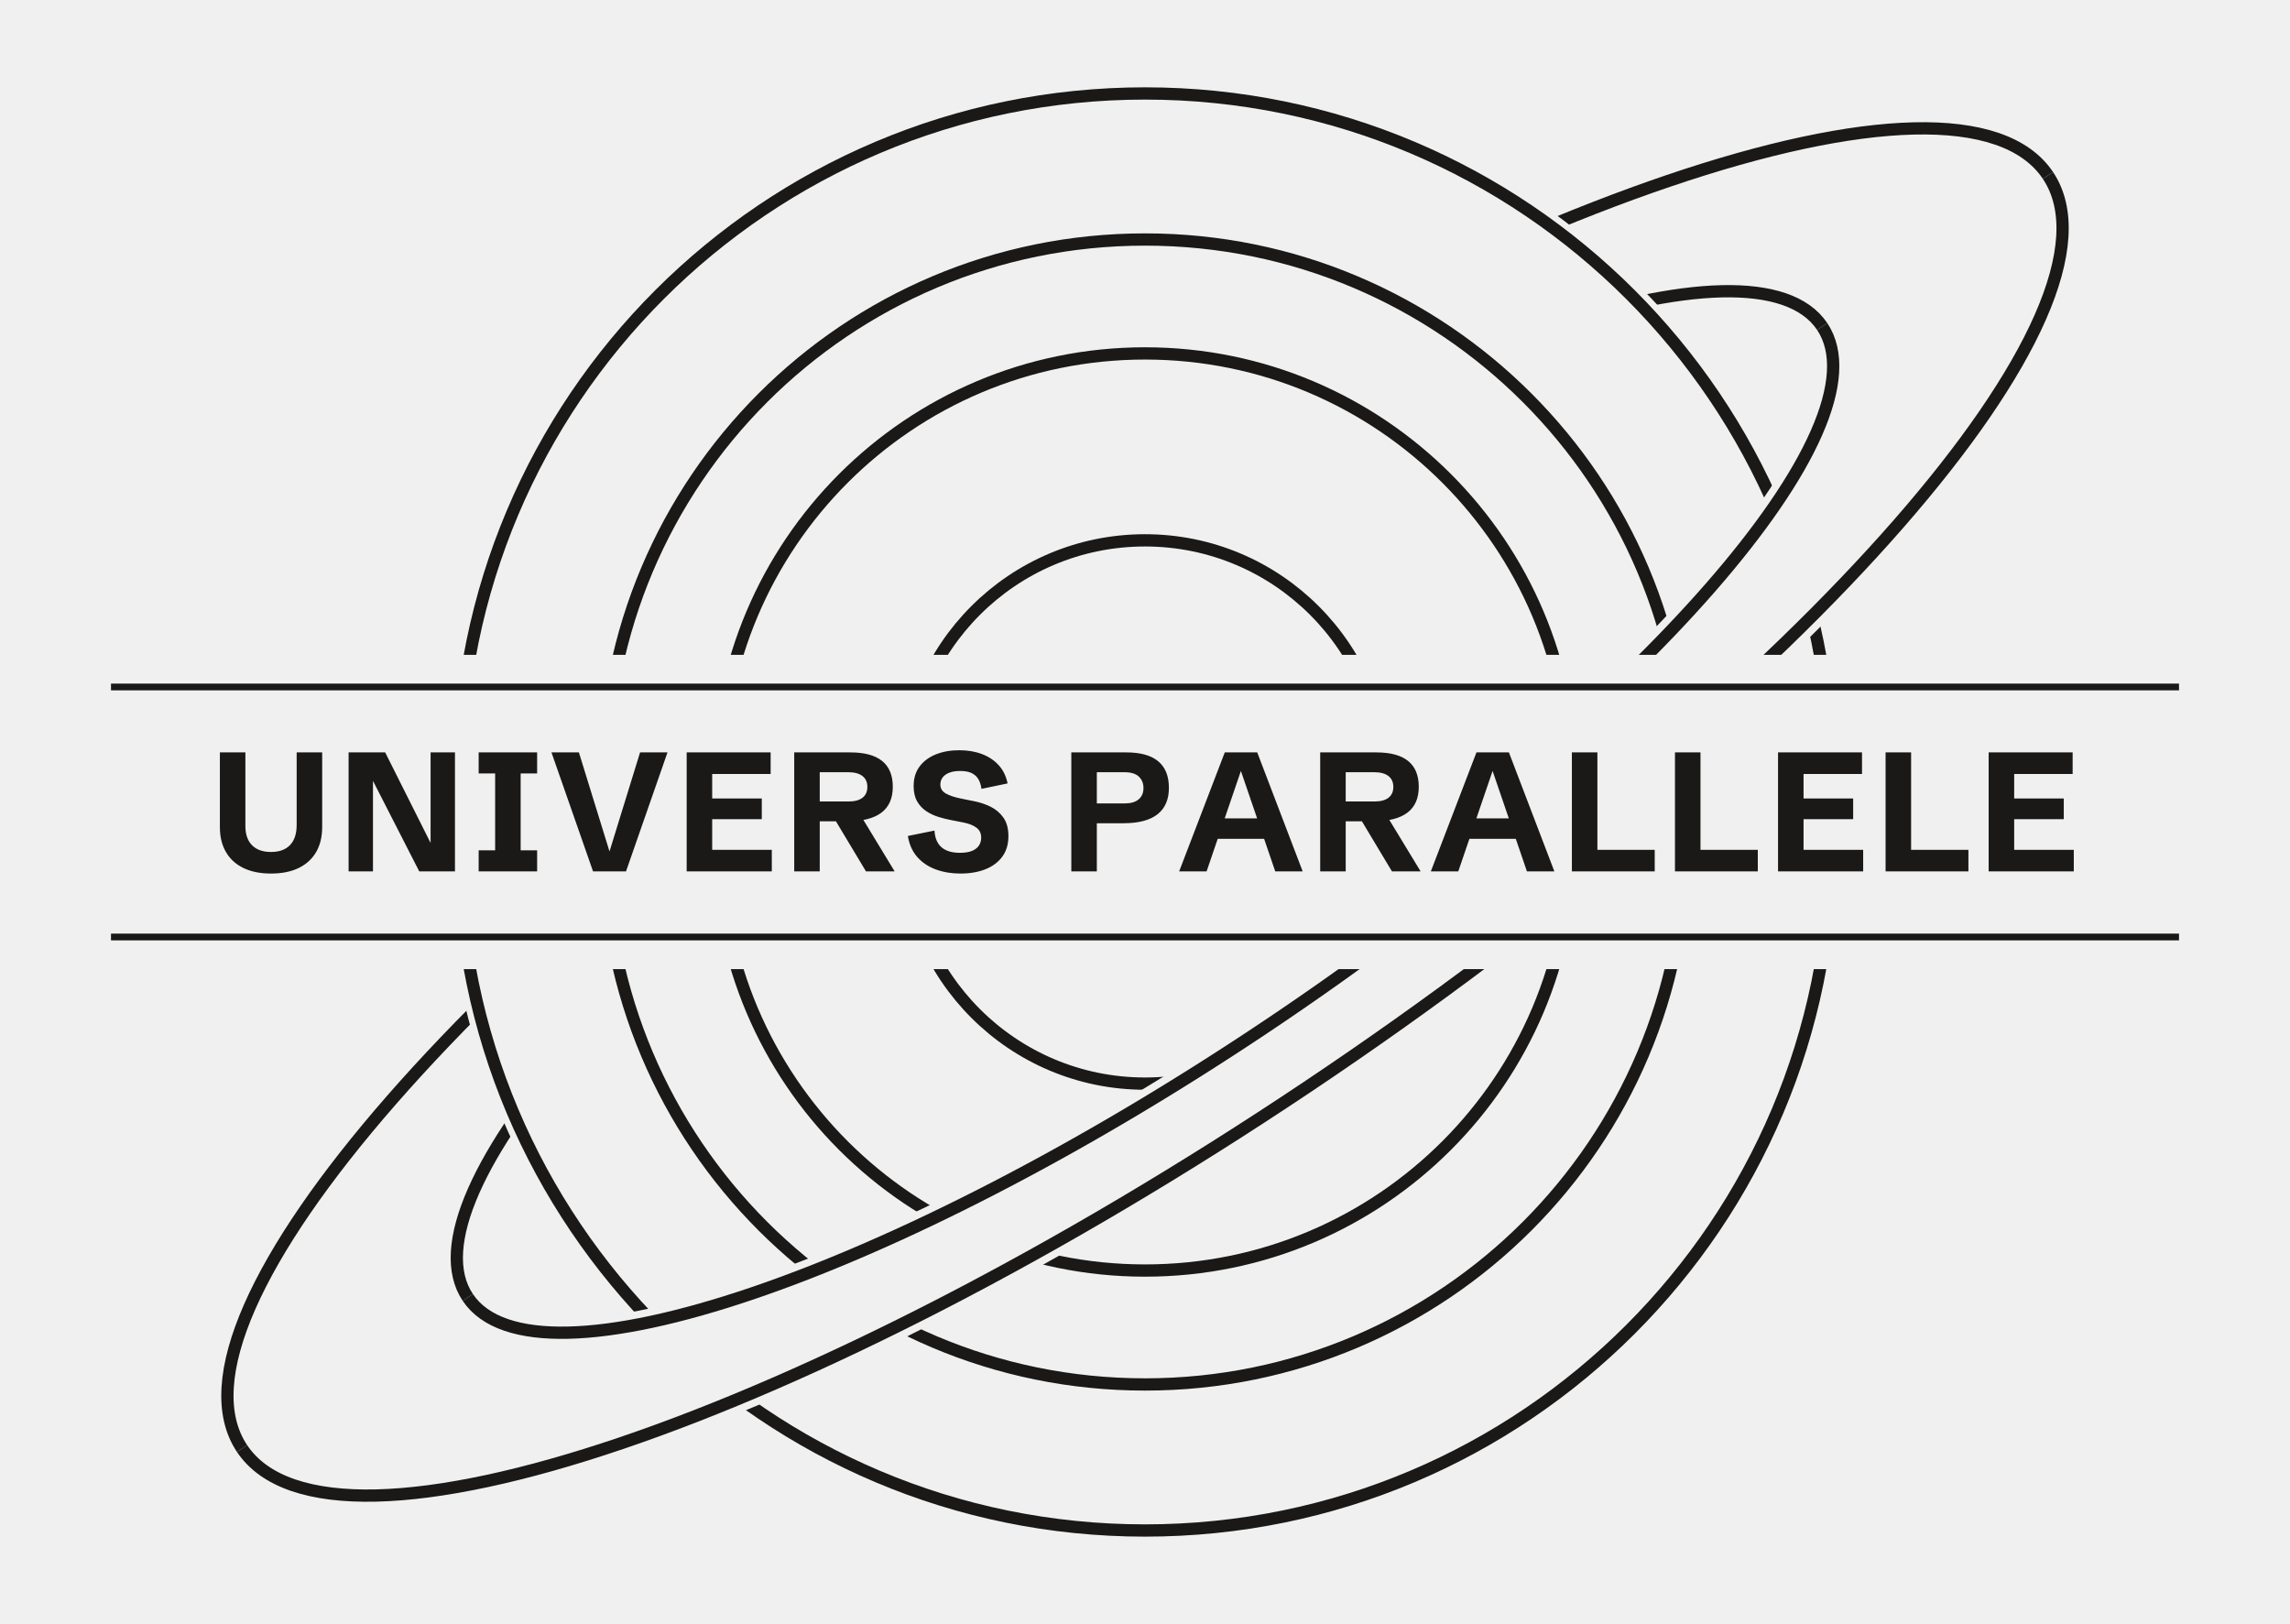
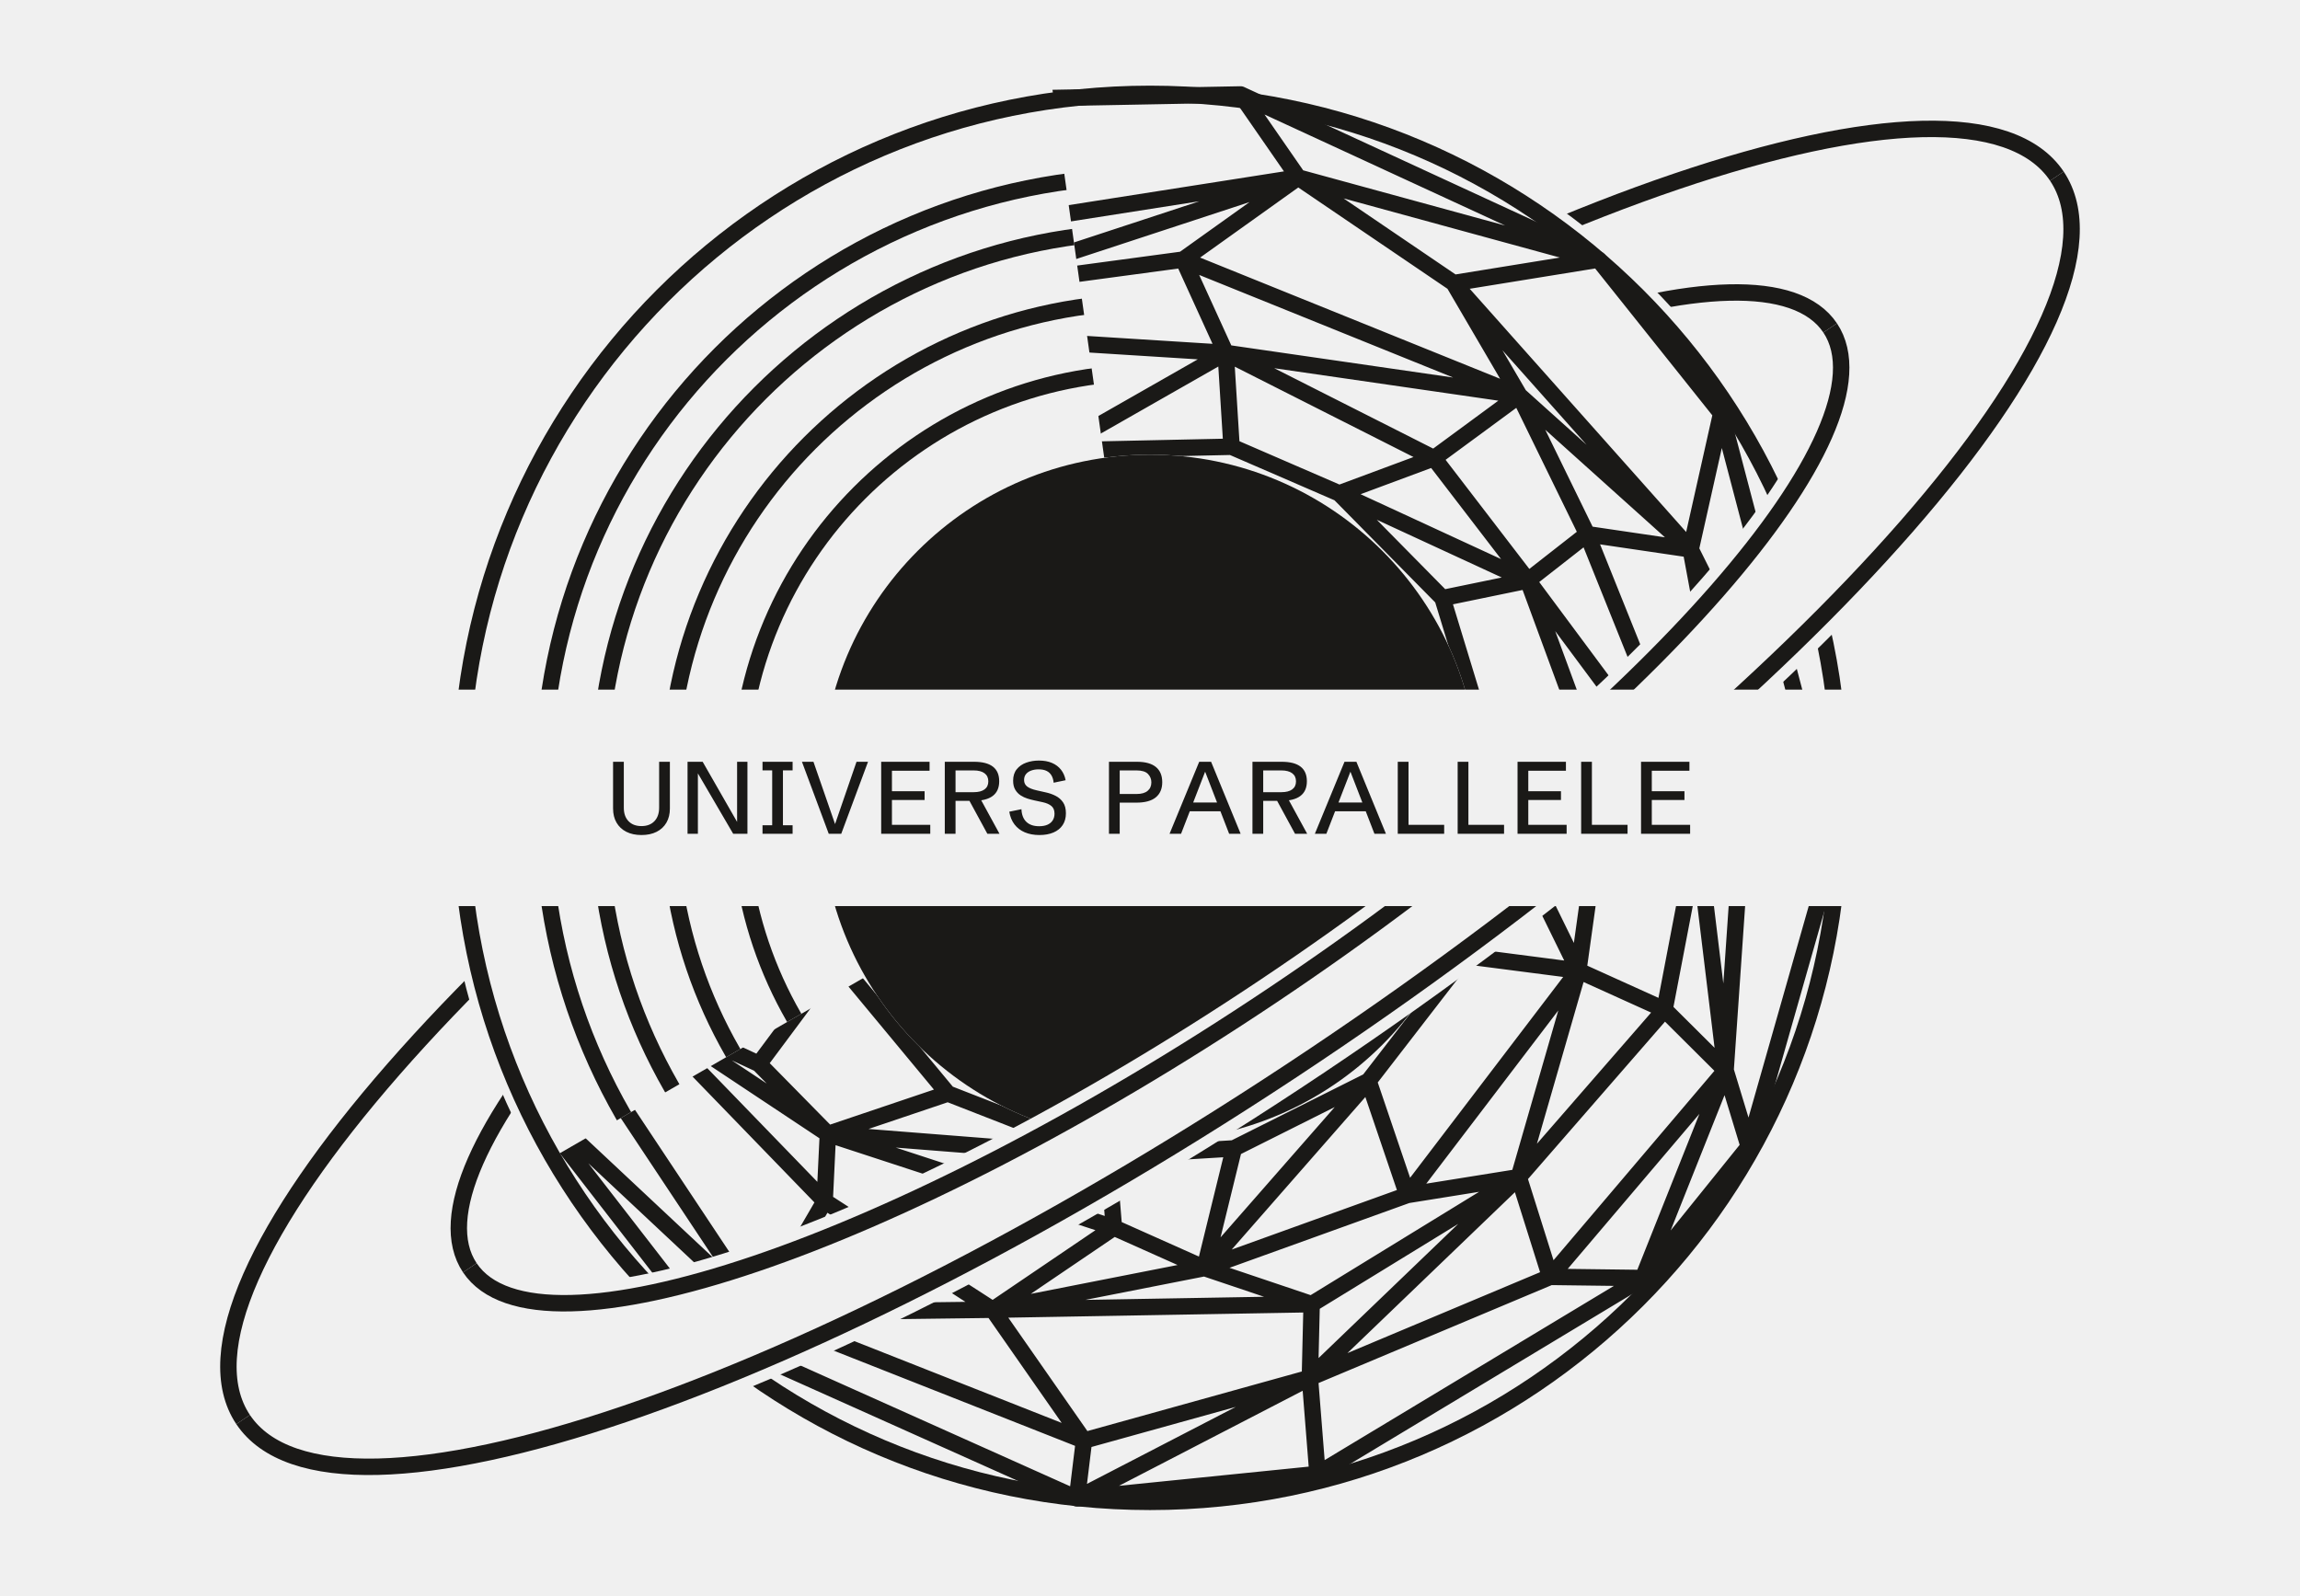
- <svg xmlns="http://www.w3.org/2000/svg" viewBox="-392 -278 784 556" width="784" height="556" role="img" aria-label="Univers Parallele">
+ <svg xmlns="http://www.w3.org/2000/svg" viewBox="-392 -272 784 544" width="784" height="544" role="img" aria-label="Univers Parallele">
  <defs>
    <clipPath id="u7s-avant">
      <rect x="-500" y="0" width="1000" height="300" />
    </clipPath>
-     <clipPath id="u7s-disque">
-       <circle r="235.0" />
-     </clipPath>
    <clipPath id="u7s-arriere">
      <rect x="-500" y="-300" width="1000" height="300" />
    </clipPath>
+     <clipPath id="u7s-disque">
+       <circle r="235" />
+     </clipPath>
    <mask id="u7s-hors-disque" maskUnits="userSpaceOnUse" x="-600" y="-600" width="1200" height="1200">
      <rect x="-600" y="-600" width="1200" height="1200" fill="#fff" />
-       <circle r="239.2" fill="#000" />
+       <circle r="240.6" fill="#000" />
    </mask>
    <mask id="u7s-sous-anneau" maskUnits="userSpaceOnUse" x="-600" y="-600" width="1200" height="1200">
      <rect x="-600" y="-600" width="1200" height="1200" fill="#fff" />
      <g>
        <g transform="rotate(-33.8)">
          <g clip-path="url(#u7s-avant)">
-             <path d="M-372 0 A372 100 0 1 0 372 0 A372 100 0 1 0 -372 0Z M-279 0 A279 75 0 1 0 279 0 A279 75 0 1 0 -279 0Z" fill="#000" fill-rule="evenodd" stroke="#000" stroke-width="9.2" />
+             <path d="M-372 0 A372 100 0 1 0 372 0 A372 100 0 1 0 -372 0Z M-279 0 A279 75 0 1 0 279 0 A279 75 0 1 0 -279 0Z" fill="#000" fill-rule="evenodd" stroke="#000" stroke-width="13.4" />
          </g>
        </g>
      </g>
    </mask>
+     <mask id="u7s-intact" maskUnits="userSpaceOnUse" x="-600" y="-600" width="1200" height="1200">
+       <path d="M0.0 0.0 L-346.4 200.0 L-361.5 171.2 L-374.3 141.2 L-384.5 110.3 L-392.2 78.6 L-397.3 46.4 L-399.8 14.0 L-399.6 -18.6 L-396.7 -51.1 L-391.3 -83.2 L-383.2 -114.7 L-372.6 -145.5 L-359.5 -175.3 L-344.1 -204.0 L-326.3 -231.3 L-306.4 -257.1 L-284.5 -281.2 L-260.7 -303.4 L-235.1 -323.6 L-208.0 -341.7 L-179.5 -357.5 L-149.8 -370.9 L-119.2 -381.8 L-87.7 -390.3 L-55.7 -396.1Z" fill="#fff" />
+     </mask>
+     <mask id="u7s-casse" maskUnits="userSpaceOnUse" x="-600" y="-600" width="1200" height="1200">
+       <rect x="-600" y="-600" width="1200" height="1200" fill="#fff" />
+       <path d="M0.0 0.0 L-346.4 200.0 L-361.5 171.2 L-374.3 141.2 L-384.5 110.3 L-392.2 78.6 L-397.3 46.4 L-399.8 14.0 L-399.6 -18.6 L-396.7 -51.1 L-391.3 -83.2 L-383.2 -114.7 L-372.6 -145.5 L-359.5 -175.3 L-344.1 -204.0 L-326.3 -231.3 L-306.4 -257.1 L-284.5 -281.2 L-260.7 -303.4 L-235.1 -323.6 L-208.0 -341.7 L-179.5 -357.5 L-149.8 -370.9 L-119.2 -381.8 L-87.7 -390.3 L-55.7 -396.1Z" fill="#000" />
+       <circle r="112" fill="#000" />
+     </mask>
    <mask id="u7-haut" maskUnits="userSpaceOnUse" x="-900" y="-900" width="1800" height="1800">
      <g fill="#fff">
-         <rect x="-900" y="-900" width="1800" height="857.2" />
+         <rect x="-900" y="-900" width="1800" height="868.1" />
      </g>
    </mask>
    <mask id="u7-bas" maskUnits="userSpaceOnUse" x="-900" y="-900" width="1800" height="1800">
      <g fill="#fff">
-         <rect x="-900" y="42.8" width="1800" height="857.2" />
+         <rect x="-900" y="31.9" width="1800" height="868.1" />
      </g>
    </mask>
  </defs>
-   <g transform="translate(0 -11)">
+   <g transform="translate(0 -5)">
    <g mask="url(#u7-haut)">
-       <g fill="none" stroke="#1A1917" stroke-width="4.2">
+       <g fill="none" stroke="#1A1917" stroke-width="5.6">
        <g mask="url(#u7s-sous-anneau)">
          <circle r="235" />
-           <circle r="185" />
-           <circle r="146" />
-           <circle r="82" />
-           <circle r="16" />
+           <g mask="url(#u7s-intact)">
+             <circle r="207" />
+             <circle r="188" />
+             <circle r="164" />
+             <circle r="140" />
+           </g>
+           <g mask="url(#u7s-casse)" stroke-linejoin="round" stroke-linecap="round">
+             <path d="M-32.6 -113.4L27.8 -114.7M-32.6 -113.4L-47.4 -151.3M-32.6 -113.4L25.8 -146.7M27.8 -114.7L64.5 -98.8M27.8 -114.7L25.8 -146.7M64.5 -98.8L99.7 -63.1M64.5 -98.8L96.8 -110.8M64.5 -98.8L128.8 -69.1M99.7 -63.1L117.9 -3.4M99.7 -63.1L128.8 -69.1M117.9 -3.4L107.4 48.9M117.9 -3.4L153.7 -1.4M117.9 -3.4L146.0 53.9M107.4 48.9L74.5 91.5M107.4 48.9L146.0 53.9M74.5 91.5L28.6 114.5M74.5 91.5L87.7 130.4M74.5 91.5L18.6 155.3M28.6 114.5L-14.3 117.1M28.6 114.5L18.6 155.3M-14.3 117.1L-68.9 95.8M-14.3 117.1L-12.3 141.5M-14.3 117.1L-109.8 109.6M-68.9 95.8L-106.8 50.1M-68.9 95.8L-109.8 109.6M-106.8 50.1L-133.3 85.7M-47.4 -151.3L25.8 -146.7M-47.4 -151.3L-66.7 -168.0M25.8 -146.7L96.8 -110.8M25.8 -146.7L11.3 -178.5M25.8 -146.7L125.9 -132.2M96.8 -110.8L128.8 -69.1M96.8 -110.8L125.9 -132.2M128.8 -69.1L153.7 -1.4M128.8 -69.1L149.0 -84.9M128.8 -69.1L186.6 8.7M153.7 -1.4L146.0 53.9M153.7 -1.4L186.6 8.7M146.0 53.9L87.7 130.4M146.0 53.9L175.4 67.2M146.0 53.9L125.7 124.3M87.7 130.4L18.6 155.3M87.7 130.4L125.7 124.3M18.6 155.3L-12.3 141.5M18.6 155.3L55.1 167.6M18.6 155.3L-53.6 169.5M-12.3 141.5L-109.8 109.6M-12.3 141.5L-53.6 169.5M-109.8 109.6L-133.3 85.7M-109.8 109.6L-110.9 132.5M-109.8 109.6L-175.0 66.3M-133.3 85.7L-175.0 66.3M-66.7 -168.0L11.3 -178.5M-66.7 -168.0L-77.7 -186.4M-66.7 -168.0L50.5 -206.5M11.3 -178.5L125.9 -132.2M11.3 -178.5L50.5 -206.5M125.9 -132.2L149.0 -84.9M125.9 -132.2L103.5 -170.5M125.9 -132.2L184.3 -79.7M149.0 -84.9L186.6 8.7M149.0 -84.9L184.3 -79.7M186.6 8.7L175.4 67.2M186.6 8.7L201.4 12.3M186.6 8.7L196.2 87.9M175.4 67.2L125.7 124.3M175.4 67.2L196.2 87.9M125.7 124.3L55.1 167.6M125.7 124.3L136.4 158.3M125.7 124.3L54.5 192.7M55.1 167.6L-53.6 169.5M55.1 167.6L54.5 192.7M-53.6 169.5L-110.9 132.5M-53.6 169.5L-22.5 214.1M-53.6 169.5L-133.0 170.5M-110.9 132.5L-175.0 66.3M-110.9 132.5L-133.0 170.5M-175.0 66.3L-183.2 94.9M-77.7 -186.4L50.5 -206.5M-77.7 -186.4L-38.1 -233.5M50.5 -206.5L103.5 -170.5M50.5 -206.5L30.9 -234.8M50.5 -206.5L152.9 -178.5M103.5 -170.5L184.3 -79.7M103.5 -170.5L152.9 -178.5M184.3 -79.7L201.4 12.3M184.3 -79.7L194.7 -126.1M184.3 -79.7L232.0 15.9M201.4 12.3L196.2 87.9M201.4 12.3L232.0 15.9M196.2 87.9L136.4 158.3M196.2 87.9L204.1 113.9M196.2 87.9L168.0 158.7M136.4 158.3L54.5 192.7M136.4 158.3L168.0 158.7M54.5 192.7L-22.5 214.1M54.5 192.7L57.1 225.5M54.5 192.7L-24.9 233.8M-22.5 214.1L-133.0 170.5M-22.5 214.1L-24.9 233.8M-133.0 170.5L-183.2 94.9M-133.0 170.5L-149.9 177.8M-133.0 170.5L-215.2 93.5M-183.2 94.9L-215.2 93.5M-38.1 -233.5L30.9 -234.8M30.9 -234.8L152.9 -178.5M152.9 -178.5L194.7 -126.1M194.7 -126.1L232.0 15.9M232.0 15.9L204.1 113.9M204.1 113.9L168.0 158.7M168.0 158.7L57.1 225.5M57.1 225.5L-24.9 233.8M-24.9 233.8L-149.9 177.8M-149.9 177.8L-215.2 93.5" />
+           </g>
+           <circle r="112" fill="#1A1917" stroke="none" />
        </g>
        <g mask="url(#u7s-hors-disque)">
          <g>
            <g transform="rotate(-33.8)">
              <g clip-path="url(#u7s-arriere)">
                <path d="M-372 0 A372 100 0 1 0 372 0 A372 100 0 1 0 -372 0Z" />
                <path d="M-279 0 A279 75 0 1 0 279 0 A279 75 0 1 0 -279 0Z" />
              </g>
            </g>
          </g>
        </g>
        <g>
          <g transform="rotate(-33.8)">
            <g clip-path="url(#u7s-avant)">
              <path d="M-372 0 A372 100 0 1 0 372 0 A372 100 0 1 0 -372 0Z" />
              <path d="M-279 0 A279 75 0 1 0 279 0 A279 75 0 1 0 -279 0Z" />
            </g>
          </g>
        </g>
      </g>
    </g>
  </g>
-   <g transform="translate(0 11)">
+   <g transform="translate(0 5)">
    <g mask="url(#u7-bas)">
-       <g fill="none" stroke="#1A1917" stroke-width="4.2">
+       <g fill="none" stroke="#1A1917" stroke-width="5.6">
        <g mask="url(#u7s-sous-anneau)">
          <circle r="235" />
-           <circle r="185" />
-           <circle r="146" />
-           <circle r="82" />
-           <circle r="16" />
+           <g mask="url(#u7s-intact)">
+             <circle r="207" />
+             <circle r="188" />
+             <circle r="164" />
+             <circle r="140" />
+           </g>
+           <g mask="url(#u7s-casse)" stroke-linejoin="round" stroke-linecap="round">
+             <path d="M-32.6 -113.4L27.8 -114.7M-32.6 -113.4L-47.4 -151.3M-32.6 -113.4L25.8 -146.7M27.8 -114.7L64.5 -98.8M27.8 -114.7L25.8 -146.7M64.5 -98.8L99.7 -63.1M64.5 -98.8L96.8 -110.8M64.5 -98.8L128.8 -69.1M99.7 -63.1L117.9 -3.4M99.7 -63.1L128.8 -69.1M117.9 -3.4L107.4 48.9M117.9 -3.4L153.7 -1.4M117.9 -3.4L146.0 53.9M107.4 48.9L74.5 91.5M107.4 48.9L146.0 53.9M74.5 91.5L28.6 114.5M74.5 91.5L87.7 130.4M74.5 91.5L18.6 155.3M28.6 114.5L-14.3 117.1M28.6 114.5L18.6 155.3M-14.3 117.1L-68.9 95.8M-14.3 117.1L-12.3 141.5M-14.3 117.1L-109.8 109.6M-68.9 95.8L-106.8 50.1M-68.9 95.8L-109.8 109.6M-106.8 50.1L-133.3 85.7M-47.4 -151.3L25.8 -146.7M-47.4 -151.3L-66.7 -168.0M25.8 -146.7L96.8 -110.8M25.8 -146.7L11.3 -178.5M25.8 -146.7L125.9 -132.2M96.8 -110.8L128.8 -69.1M96.8 -110.8L125.9 -132.2M128.8 -69.1L153.7 -1.4M128.8 -69.1L149.0 -84.9M128.8 -69.1L186.6 8.7M153.7 -1.4L146.0 53.9M153.7 -1.4L186.6 8.7M146.0 53.9L87.7 130.4M146.0 53.9L175.4 67.2M146.0 53.9L125.7 124.3M87.7 130.4L18.6 155.3M87.7 130.4L125.7 124.3M18.6 155.3L-12.3 141.5M18.6 155.3L55.1 167.6M18.6 155.3L-53.6 169.5M-12.3 141.5L-109.8 109.6M-12.3 141.5L-53.6 169.5M-109.8 109.6L-133.3 85.7M-109.8 109.6L-110.9 132.5M-109.8 109.6L-175.0 66.3M-133.3 85.7L-175.0 66.3M-66.7 -168.0L11.3 -178.5M-66.7 -168.0L-77.7 -186.4M-66.7 -168.0L50.5 -206.5M11.3 -178.5L125.9 -132.2M11.3 -178.5L50.5 -206.5M125.9 -132.2L149.0 -84.9M125.9 -132.2L103.5 -170.5M125.9 -132.2L184.3 -79.7M149.0 -84.9L186.6 8.7M149.0 -84.9L184.3 -79.7M186.6 8.7L175.4 67.2M186.6 8.7L201.4 12.3M186.6 8.7L196.2 87.9M175.4 67.2L125.7 124.3M175.4 67.2L196.2 87.9M125.7 124.3L55.1 167.6M125.7 124.3L136.4 158.3M125.7 124.3L54.5 192.7M55.1 167.6L-53.6 169.5M55.1 167.6L54.5 192.7M-53.6 169.5L-110.9 132.5M-53.6 169.5L-22.5 214.1M-53.6 169.5L-133.0 170.5M-110.9 132.5L-175.0 66.3M-110.9 132.5L-133.0 170.5M-175.0 66.3L-183.2 94.9M-77.7 -186.4L50.5 -206.5M-77.7 -186.4L-38.1 -233.5M50.5 -206.5L103.5 -170.5M50.5 -206.5L30.9 -234.8M50.5 -206.5L152.9 -178.5M103.5 -170.5L184.3 -79.7M103.5 -170.5L152.9 -178.5M184.3 -79.7L201.4 12.3M184.3 -79.7L194.7 -126.1M184.3 -79.7L232.0 15.9M201.4 12.3L196.2 87.9M201.4 12.3L232.0 15.9M196.2 87.9L136.4 158.3M196.2 87.9L204.1 113.9M196.2 87.9L168.0 158.7M136.4 158.3L54.5 192.7M136.4 158.3L168.0 158.7M54.5 192.7L-22.5 214.1M54.5 192.7L57.1 225.5M54.5 192.7L-24.9 233.8M-22.5 214.1L-133.0 170.5M-22.5 214.1L-24.9 233.8M-133.0 170.5L-183.2 94.9M-133.0 170.5L-149.9 177.8M-133.0 170.5L-215.2 93.5M-183.2 94.9L-215.2 93.5M-38.1 -233.5L30.9 -234.8M30.9 -234.8L152.9 -178.5M152.9 -178.5L194.7 -126.1M194.7 -126.1L232.0 15.9M232.0 15.9L204.1 113.9M204.1 113.9L168.0 158.7M168.0 158.7L57.1 225.5M57.1 225.5L-24.9 233.8M-24.9 233.8L-149.9 177.8M-149.9 177.8L-215.2 93.5" />
+           </g>
+           <circle r="112" fill="#1A1917" stroke="none" />
        </g>
        <g mask="url(#u7s-hors-disque)">
          <g>
            <g transform="rotate(-33.8)">
              <g clip-path="url(#u7s-arriere)">
                <path d="M-372 0 A372 100 0 1 0 372 0 A372 100 0 1 0 -372 0Z" />
                <path d="M-279 0 A279 75 0 1 0 279 0 A279 75 0 1 0 -279 0Z" />
              </g>
            </g>
          </g>
        </g>
        <g>
          <g transform="rotate(-33.8)">
            <g clip-path="url(#u7s-avant)">
              <path d="M-372 0 A372 100 0 1 0 372 0 A372 100 0 1 0 -372 0Z" />
              <path d="M-279 0 A279 75 0 1 0 279 0 A279 75 0 1 0 -279 0Z" />
            </g>
          </g>
        </g>
      </g>
    </g>
  </g>
-   <g stroke="#1A1917" stroke-width="2.31">
-     <line x1="-354.0" y1="-42.8" x2="354.0" y2="-42.8" />
-     <line x1="-354.0" y1="42.8" x2="354.0" y2="42.8" />
-   </g>
-   <path fill="#1A1917" transform="translate(-320.0 -20.4) scale(0.02829)" d="M734.9 1466.2Q540.0 1466.2 401.6 1399.4Q263.2 1332.5 189.6 1206.5Q115.9 1080.5 115.9 903.4V0.0H424.7V893.0Q424.7 1042.5 505.2 1123.8Q585.6 1205.1 734.9 1205.1Q884.2 1205.1 964.7 1121.8Q1045.1 1038.6 1045.1 877.4V0.0H1353.9V903.4Q1353.9 1080.5 1280.5 1206.5Q1207.0 1332.5 1068.7 1399.4Q930.4 1466.2 734.9 1466.2Z M1673.6 1440.0V0.0H2116.2L2761.8 1287.0L2665.8 1293.0V0.0H2960.8V1440.0H2528.6L1867.0 146.0L1968.6 139.0V1440.0Z M3247.6 1440.0V1185.2H3447.0V254.8H3247.6V0.0H3955.2V254.8H3755.8V1185.2H3955.2V1440.0Z M4631.8 1440.0 4128.6 0.0H4460.6L4845.6 1246.0H4816.5L5200.8 0.0H5532.8L5030.8 1440.0Z M5764.9 1440.0V0.0H6781.1V261.1H6073.7V558.0H6673.9V807.9H6073.7V1178.9H6795.1V1440.0Z M7066.4 1440.0V0.0H7745.3Q8259.3 0.0 8259.3 416.5Q8259.3 833.8 7708.7 833.8H7375.2V1440.0ZM7934.9 1440.0 7521.0 750.2H7862.7L8281.7 1440.0ZM7375.2 594.0H7726.2Q7834.6 594.0 7893.1 548.6Q7951.5 503.2 7951.5 417.8Q7951.5 331.9 7891.9 285.9Q7832.3 239.8 7721.2 239.8H7375.2Z M9078.1 1466.2Q8916.6 1466.2 8781.0 1416.9Q8645.5 1367.6 8556.0 1266.5Q8466.6 1165.5 8441.6 1011.5L8763.7 946.2Q8771.8 1081.8 8849.3 1148.5Q8926.8 1215.2 9070.3 1215.2Q9165.9 1215.2 9222.4 1190.2Q9279.0 1165.1 9304.0 1123.6Q9329.1 1082.0 9329.1 1032.2Q9329.1 952.1 9269.3 909.3Q9209.6 866.6 9113.8 848.3L8968.4 819.8Q8893.4 806.1 8813.5 781.4Q8733.5 756.8 8665.0 711.6Q8596.5 666.4 8554.0 592.8Q8511.5 519.1 8511.5 408.4Q8511.5 266.6 8583.9 170.0Q8656.2 73.4 8781.1 23.6Q8905.9 -26.2 9063.5 -26.2Q9217.5 -26.2 9340.0 20.7Q9462.4 67.6 9542.8 157.2Q9623.1 246.7 9648.4 375.5L9332.6 441.4Q9323.5 374.6 9296.0 326.2Q9268.6 277.8 9215.6 251.3Q9162.6 224.8 9074.9 224.8Q8996.7 224.8 8943.3 245.7Q8889.8 266.6 8862.4 303.4Q8834.9 340.1 8834.9 389.0Q8834.9 460.5 8903.1 498.5Q8971.2 536.6 9091.8 560.2L9240.9 590.2Q9344.7 609.8 9440.6 656.4Q9536.4 703.0 9597.5 788.8Q9658.5 874.7 9658.5 1013.6Q9658.5 1160.4 9584.7 1261.4Q9510.9 1362.4 9380.1 1414.3Q9249.4 1466.2 9078.1 1466.2Z M10419.7 1440.0V0.0H11085.4Q11343.1 0.0 11471.9 108.0Q11600.7 216.1 11600.7 429.0Q11600.7 639.6 11463.5 748.5Q11326.2 857.4 11048.8 857.4H10728.5V1440.0ZM10728.5 617.6H11066.4Q11176.4 617.6 11234.7 568.2Q11293.0 518.9 11293.0 430.3Q11293.0 347.0 11237.3 293.4Q11181.7 239.8 11061.3 239.8H10728.5Z M11724.8 1440.0 12276.8 0.0H12669.6L13219.6 1440.0H12887.6L12472.0 224.4L12056.8 1440.0ZM12086.0 1046.4V798.7H12856.0V1046.4Z M13431.6 1440.0V0.0H14110.5Q14624.5 0.0 14624.5 416.5Q14624.5 833.8 14073.9 833.8H13740.4V1440.0ZM14300.1 1440.0 13886.2 750.2H14227.9L14646.9 1440.0ZM13740.4 594.0H14091.4Q14199.8 594.0 14258.3 548.6Q14316.7 503.2 14316.7 417.8Q14316.7 331.9 14257.1 285.9Q14197.5 239.8 14086.4 239.8H13740.4Z M14770.6 1440.0 15322.6 0.0H15715.4L16265.4 1440.0H15933.4L15517.9 224.4L15102.6 1440.0ZM15131.9 1046.4V798.7H15901.9V1046.4Z M16477.4 1440.0V0.0H16786.2V1178.9H17479.9V1440.0Z M17724.9 1440.0V0.0H18033.7V1178.9H18727.4V1440.0Z M18972.3 1440.0V0.0H19988.5V261.1H19281.1V558.0H19881.3V807.9H19281.1V1178.9H20002.5V1440.0Z M20273.8 1440.0V0.0H20582.6V1178.9H21276.2V1440.0Z M21521.2 1440.0V0.0H22537.4V261.1H21830.0V558.0H22430.2V807.9H21830.0V1178.9H22551.4V1440.0Z" />
+   <path fill="#1A1917" transform="translate(-185.3 -12.3) scale(0.01705)" d="M701.5 1464.6Q526.2 1464.6 399.0 1400.2Q271.8 1335.8 202.6 1216.7Q133.5 1097.6 133.5 934.4V0.0H348.4V920.0Q348.4 1090.2 442.8 1188.1Q537.1 1285.9 701.5 1285.9Q865.8 1285.9 960.2 1187.5Q1054.5 1089.2 1054.5 915.7V0.0H1269.5V934.4Q1269.5 1097.6 1200.7 1216.7Q1132.0 1335.8 1004.4 1400.2Q876.9 1464.6 701.5 1464.6Z M1622.5 1440.0V0.0H1924.8L2661.8 1287.0L2613.1 1293.0V0.0H2819.9V1440.0H2535.1L1779.2 146.0L1829.3 139.0V1440.0Z M3121.3 1440.0V1268.8H3314.6V171.2H3121.3V0.0H3722.9V171.2H3529.6V1268.8H3722.9V1440.0Z M4445.5 1440.0 3909.7 0.0H4139.7L4589.5 1297.0H4554.0L5000.7 0.0H5230.7L4695.2 1440.0Z M5493.8 1440.0V0.0H6461.1V178.7H5708.8V588.6H6362.0V764.3H5708.8V1261.3H6475.1V1440.0Z M6765.3 1440.0V0.0H7349.5Q7853.3 0.0 7853.3 389.2Q7853.3 780.8 7337.4 780.8H6980.2V1440.0ZM7616.7 1440.0 7226.0 721.6H7467.4L7859.4 1440.0ZM6980.2 607.8H7344.4Q7484.5 607.8 7560.1 552.2Q7635.7 496.5 7635.7 391.7Q7635.7 286.1 7559.8 229.5Q7483.9 172.9 7343.0 172.9H6980.2Z M8657.1 1464.6Q8492.3 1464.6 8365.5 1410.8Q8238.8 1357.0 8159.1 1252.7Q8079.5 1148.4 8054.5 998.0L8297.8 948.2Q8305.1 1114.0 8396.1 1201.3Q8487.1 1288.6 8651.3 1288.6Q8753.0 1288.6 8821.2 1257.1Q8889.4 1225.5 8924.2 1169.1Q8959.1 1112.6 8959.1 1037.9Q8959.1 934.5 8895.9 883.2Q8832.7 831.9 8725.1 808.7L8548.6 770.4Q8490.4 757.9 8418.8 735.9Q8347.2 714.0 8282.0 671.8Q8216.7 629.7 8174.2 558.7Q8131.7 487.7 8131.7 378.2Q8131.7 238.5 8203.5 149.6Q8275.2 60.7 8392.5 18.1Q8509.8 -24.6 8646.6 -24.6Q8796.9 -24.6 8907.8 22.7Q9018.6 70.1 9088.1 157.8Q9157.7 245.5 9181.3 368.6L8941.8 418.5Q8933.5 333.3 8899.1 274.0Q8864.7 214.6 8801.5 183.0Q8738.3 151.4 8641.6 151.4Q8561.4 151.4 8495.5 174.5Q8429.7 197.7 8390.2 244.8Q8350.6 291.9 8350.6 365.0Q8350.6 447.0 8412.5 494.9Q8474.4 542.7 8608.3 572.4L8787.2 612.6Q8889.0 634.7 8980.6 680.9Q9072.2 727.0 9129.6 810.4Q9186.9 893.9 9186.9 1029.9Q9186.9 1168.1 9122.1 1265.5Q9057.2 1362.8 8938.3 1413.7Q8819.4 1464.6 8657.1 1464.6Z M10047.6 1440.0V0.0H10606.4Q10859.2 0.0 10986.0 104.4Q11112.8 208.7 11112.8 408.6Q11112.8 604.9 10984.1 711.0Q10855.4 817.0 10594.3 817.0H10262.5V1440.0ZM10262.5 644.1H10601.2Q10744.8 644.1 10820.0 581.9Q10895.2 519.7 10895.2 411.1Q10895.2 312.8 10826.9 242.8Q10758.6 172.9 10599.9 172.9H10262.5Z M11258.9 1440.0 11851.7 0.0H12089.5L12680.3 1440.0H12450.3L11970.3 197.9L11488.9 1440.0ZM11584.3 989.3V814.2H12354.3V989.3Z M12916.5 1440.0V0.0H13500.7Q14004.5 0.0 14004.5 389.2Q14004.5 780.8 13488.6 780.8H13131.4V1440.0ZM13767.9 1440.0 13377.2 721.6H13618.6L14010.6 1440.0ZM13131.4 607.8H13495.6Q13635.7 607.8 13711.3 552.2Q13786.9 496.5 13786.9 391.7Q13786.9 286.1 13711.0 229.5Q13635.1 172.9 13494.2 172.9H13131.4Z M14163.8 1440.0 14756.6 0.0H14994.4L15585.2 1440.0H15355.2L14875.2 197.9L14393.8 1440.0ZM14489.2 989.3V814.2H15259.2V989.3Z M15821.4 1440.0V0.0H16036.3V1261.3H16749.2V1440.0Z M17018.8 1440.0V0.0H17233.7V1261.3H17946.6V1440.0Z M18216.2 1440.0V0.0H19183.5V178.7H18431.2V588.6H19084.4V764.3H18431.2V1261.3H19197.5V1440.0Z M19487.7 1440.0V0.0H19702.6V1261.3H20415.5V1440.0Z M20685.1 1440.0V0.0H21652.4V178.7H20900.1V588.6H21553.3V764.3H20900.1V1261.3H21666.4V1440.0Z" />
</svg>
